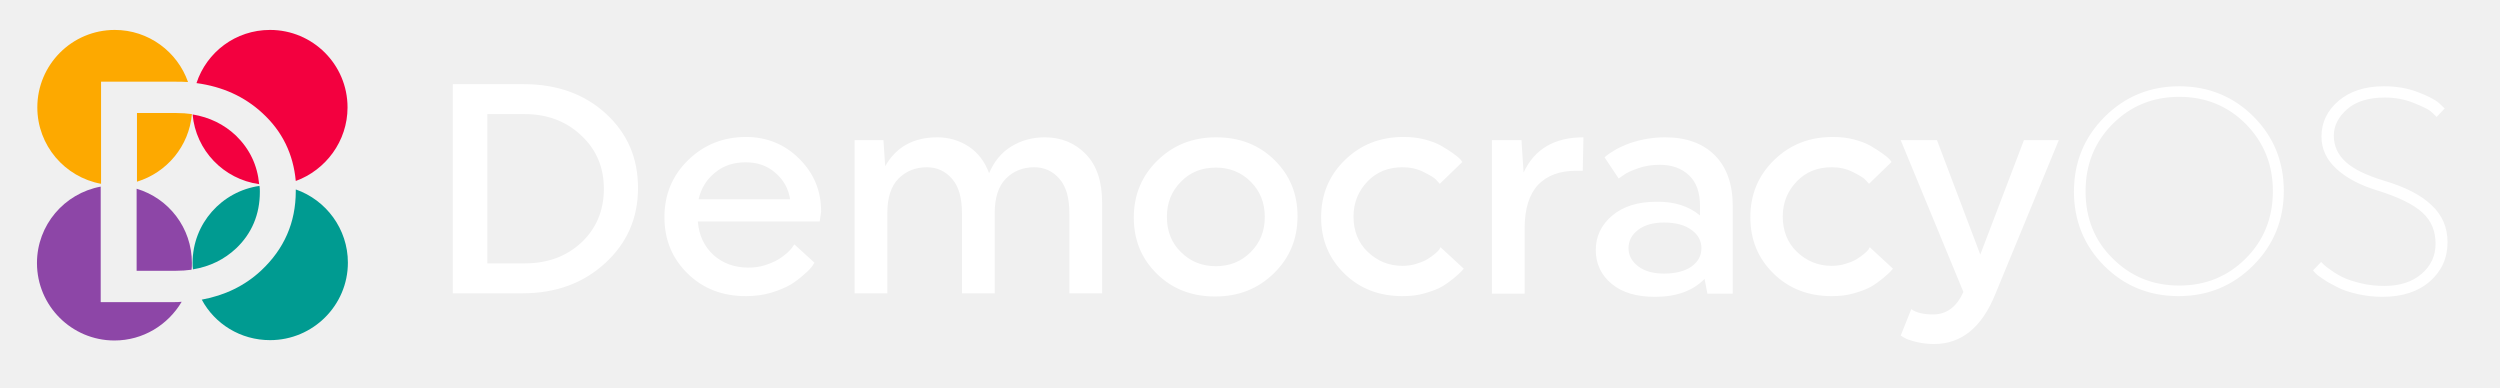
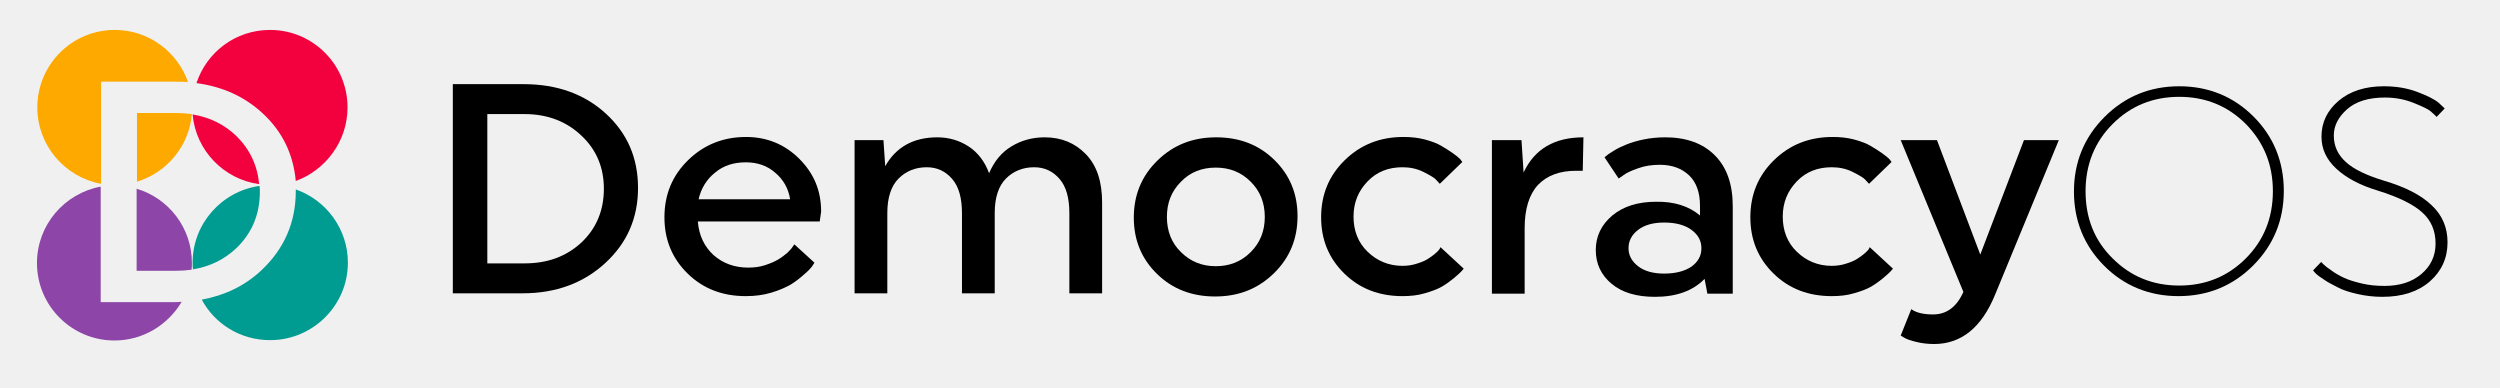
- <svg xmlns="http://www.w3.org/2000/svg" viewBox="0 0 710 110" enable-background="new 0 0 710 110">
-   <style type="text/css">.main{fill:#fff;} .st0{fill:#FDA900;} .st1{fill:#F3003F;} .st2{fill:#009B91;} .st3{fill:#8D46A7;}</style>
-   <path class="main" d="M148.7 23.9c9.5 0 17.3 2.8 23.4 8.4 6.1 5.6 9.1 12.6 9.1 21.1 0 8.5-3.1 15.6-9.3 21.3-6.2 5.7-14 8.6-23.5 8.6h-19.8v-59.4h20.1zm-10.3 50.9h10.6c6.6 0 11.9-2 16.2-6 4.2-4 6.3-9.1 6.3-15.2 0-6-2.1-11.1-6.4-15.1-4.2-4-9.6-6.1-16.1-6.1h-10.6v42.4zM198.2 63c.3 3.8 1.8 7 4.4 9.4 2.7 2.4 6 3.6 9.9 3.6 1.7 0 3.3-.2 4.8-.7 1.5-.5 2.7-1 3.7-1.6 1-.6 1.9-1.3 2.6-1.9.7-.7 1.2-1.2 1.5-1.7l.5-.7 5.7 5.2c-.2.3-.4.6-.7 1.1-.3.4-1 1.2-2.2 2.2-1.2 1.1-2.4 2-3.8 2.9-1.4.8-3.2 1.6-5.5 2.3-2.3.7-4.7 1-7.3 1-6.6 0-12.1-2.1-16.5-6.4s-6.6-9.6-6.6-16 2.2-11.8 6.7-16.2c4.5-4.4 10-6.6 16.5-6.6 5.9 0 11 2.1 15.1 6.2 4.2 4.2 6.2 9.1 6.2 15l-.4 2.8h-34.6zm4.9-14c-2.4 1.9-4 4.5-4.7 7.6h26c-.5-3.1-1.9-5.6-4.3-7.6-2.3-2-5.1-2.9-8.3-2.9-3.4 0-6.3.9-8.7 2.9zM242.7 39.8h8.2l.5 7.4c3.1-5.5 8.1-8.2 14.8-8.2 3.3 0 6.3.9 8.9 2.6 2.6 1.7 4.6 4.3 5.8 7.6 1.4-3.3 3.5-5.9 6.3-7.6 2.8-1.7 5.9-2.6 9.5-2.6 4.7 0 8.6 1.6 11.7 4.8 3.1 3.2 4.6 7.8 4.6 13.7v25.8h-9.3v-22.7c0-4.4-.9-7.6-2.8-9.8-1.9-2.2-4.3-3.3-7.2-3.3-3.2 0-5.9 1.1-8 3.2-2.1 2.1-3.2 5.4-3.2 9.8v22.8h-9.3v-22.7c0-4.4-.9-7.6-2.8-9.8s-4.3-3.3-7.2-3.3c-3.2 0-5.9 1.1-8 3.2s-3.2 5.4-3.2 9.8v22.8h-9.3v-43.5zM361.9 45.4c4.4 4.3 6.6 9.6 6.6 16s-2.2 11.8-6.7 16.2-10 6.6-16.7 6.6c-6.6 0-12.1-2.1-16.5-6.4s-6.6-9.6-6.6-16 2.2-11.8 6.7-16.2c4.5-4.4 10-6.6 16.7-6.6 6.6 0 12.1 2.1 16.5 6.4zm-6.7 26.2c2.7-2.7 4-6 4-10s-1.3-7.3-4-10-6-4-9.9-4c-4 0-7.3 1.3-9.9 4-2.7 2.7-4 6-4 10s1.3 7.4 4 10c2.7 2.7 6 4 9.9 4 3.9 0 7.2-1.3 9.9-4zM415.7 76.3c-.2.2-.4.5-.7.8-.3.3-1 1-2.1 1.9s-2.2 1.7-3.4 2.4-2.8 1.3-4.9 1.9c-2 .6-4.1.8-6.3.8-6.6 0-12.1-2.1-16.5-6.4s-6.6-9.6-6.6-16 2.2-11.8 6.7-16.2 10-6.6 16.7-6.6c2.1 0 4.1.2 6 .7 1.9.5 3.5 1.1 4.7 1.8 1.2.7 2.3 1.4 3.3 2.1 1 .7 1.7 1.3 2.1 1.7l.6.8-6.4 6.2c-.3-.3-.7-.8-1.2-1.3s-1.7-1.2-3.5-2.1-3.8-1.3-5.9-1.3c-4 0-7.3 1.3-9.9 4s-4 6-4 10 1.3 7.4 4 10 6 4 9.9 4c1.4 0 2.8-.2 4-.6 1.3-.4 2.3-.8 3.1-1.3.8-.5 1.5-1 2.1-1.5.6-.5 1-.9 1.3-1.3l.3-.6 6.6 6.1zM423.8 39.8h8.3l.6 9.2c3.1-6.7 8.8-10 17-10l-.2 9.5h-1.9c-4.6 0-8.2 1.3-10.8 4-2.5 2.7-3.8 6.8-3.8 12.3v18.6h-9.3v-43.6zM482.8 61.2v-2.7c0-3.8-1-6.7-3.1-8.7-2.1-2-4.9-3-8.3-3-2.2 0-4.3.3-6.2 1-2 .7-3.3 1.3-4.2 2l-1.3.9-4-6c.2-.2.4-.4.7-.6.3-.3 1-.7 2.1-1.4s2.3-1.2 3.5-1.7c1.2-.5 2.9-1 4.8-1.4 2-.4 4-.6 6.1-.6 6 0 10.7 1.7 14.1 5.1 3.4 3.4 5.1 8.2 5.1 14.5v24.8h-7.2l-.8-4.2c-3.3 3.4-8 5.1-14.1 5.1-5.2 0-9.3-1.2-12.3-3.7s-4.5-5.7-4.5-9.6 1.6-7.2 4.7-9.8 7.3-3.9 12.4-3.9c5.1-.1 9.3 1.2 12.5 3.9zm-2.4 14.5c1.9-1.4 2.8-3.1 2.8-5.2s-.9-3.8-2.8-5.2c-1.9-1.4-4.5-2.1-7.8-2.1-3.1 0-5.6.7-7.4 2.1-1.8 1.4-2.7 3.1-2.7 5.2 0 2 .9 3.7 2.7 5.1 1.8 1.4 4.3 2.1 7.4 2.1 3.3 0 5.9-.7 7.8-2zM537.6 76.3c-.2.2-.4.5-.7.8-.3.3-1 1-2.1 1.9s-2.2 1.7-3.4 2.4-2.8 1.3-4.9 1.9c-2 .6-4.1.8-6.3.8-6.6 0-12.1-2.1-16.5-6.4s-6.6-9.6-6.6-16 2.2-11.8 6.7-16.2 10-6.6 16.7-6.6c2.1 0 4.1.2 6 .7 1.9.5 3.5 1.1 4.7 1.8 1.2.7 2.3 1.4 3.3 2.1 1 .7 1.7 1.3 2.1 1.7l.6.8-6.4 6.2c-.3-.3-.7-.8-1.2-1.3s-1.7-1.2-3.5-2.1-3.8-1.3-5.9-1.3c-4 0-7.3 1.3-9.9 4s-4 6-4 10 1.3 7.4 4 10 6 4 9.9 4c1.4 0 2.8-.2 4-.6 1.3-.4 2.3-.8 3.1-1.3.8-.5 1.5-1 2.1-1.5.6-.5 1-.9 1.3-1.3l.3-.6 6.6 6.1zM539.8 39.8h10.3l12.3 32.5 12.4-32.5h9.9l-18.1 43.9c-3.8 9.3-9.6 14-17.3 14-1.8 0-3.5-.2-5.1-.6-1.6-.4-2.8-.8-3.4-1.2l-1-.6 3-7.5c1.4 1 3.4 1.5 6.2 1.5 3.8 0 6.7-2.1 8.6-6.4l-17.8-43.1zM597.7 33.2c5.8-5.8 12.9-8.7 21.2-8.7 8.3 0 15.4 2.9 21.1 8.6 5.7 5.7 8.6 12.8 8.6 21.1s-2.9 15.4-8.7 21.2c-5.8 5.8-12.9 8.7-21.2 8.7-8.3 0-15.4-2.9-21.1-8.6-5.7-5.7-8.6-12.8-8.6-21.1s2.9-15.4 8.7-21.2zm2.3 40.2c5.1 5.1 11.4 7.7 18.9 7.7 7.5 0 13.8-2.6 18.9-7.7s7.7-11.5 7.7-19.1-2.6-13.9-7.7-19.1c-5.1-5.1-11.4-7.7-18.9-7.7-7.5 0-13.8 2.6-18.9 7.7-5.1 5.1-7.7 11.5-7.7 19.1s2.5 14 7.7 19.1zM666.2 46c2.3 2.1 5.9 3.8 10.8 5.3 6.1 1.8 10.6 4.1 13.6 7 3 2.8 4.5 6.3 4.5 10.5 0 4.5-1.7 8.2-5 11.1-3.3 2.9-7.8 4.4-13.5 4.4-2.5 0-4.9-.3-7.1-.8-2.2-.5-4.1-1.1-5.6-1.9s-2.8-1.4-3.9-2.2c-1.1-.7-1.9-1.3-2.4-1.8l-.7-.8 2.3-2.4.7.7c.3.3 1 .9 2.2 1.7 1.1.8 2.3 1.5 3.6 2.1 1.3.6 2.9 1.1 5 1.6s4.2.7 6.5.7c4.3 0 7.8-1.1 10.5-3.4s4-5.2 4-8.6c0-3.6-1.2-6.5-3.7-8.8-2.5-2.3-6.7-4.4-12.8-6.3-5-1.5-8.9-3.6-11.7-6.2-2.8-2.6-4.2-5.6-4.2-9.1 0-4 1.6-7.4 4.9-10.2 3.2-2.7 7.5-4.1 12.8-4.1 3.4 0 6.6.5 9.5 1.6 2.9 1.1 4.9 2.1 6.1 3.1l1.7 1.6-2.3 2.4c-.4-.4-1-1-1.7-1.6s-2.4-1.4-4.9-2.4c-2.5-1-5.2-1.5-8.1-1.5-4.6 0-8.2 1.1-10.7 3.3-2.5 2.2-3.8 4.7-3.8 7.5 0 2.9 1.1 5.4 3.4 7.5z" />
-   <path class="st0" d="M49.8 23.2c1.2 0 2.4 0 3.6.1-3-8.6-11.2-14.8-20.8-14.8-12.2 0-22 9.9-22 22 0 10.8 7.8 19.8 18.1 21.7v-29h21.1zM38.9 32.1v19.5c8.5-2.6 14.8-10.1 15.6-19.2-1.4-.2-2.9-.3-4.4-.3h-11.2z" />
-   <path class="st1" d="M54.7 32.5c.9 10.2 8.8 18.4 18.9 19.8-.5-5.4-2.7-10-6.6-13.8-3.4-3.2-7.5-5.2-12.3-6zM98.7 30.5c0-12.2-9.9-22-22-22-9.8 0-18 6.3-20.9 15.1 7.4 1 13.6 3.8 18.7 8.5 5.7 5.2 8.8 11.7 9.5 19.3 8.5-3.1 14.7-11.3 14.7-20.9z" />
-   <path class="st2" d="M73.8 54.5c0-.6 0-1.2-.1-1.7-10.7 1.5-19 10.7-19 21.8 0 .6 0 1.3.1 1.9 4.8-.8 8.9-2.8 12.3-6 4.4-4.2 6.7-9.6 6.7-16zM84 53.8v.5c0 8.9-3.3 16.4-9.8 22.5-4.7 4.4-10.4 7.1-16.9 8.3 3.7 6.9 11 11.5 19.4 11.5 12.2 0 22.1-9.9 22.1-22 0-9.6-6.2-17.8-14.8-20.8z" />
-   <path class="st3" d="M50 76.9c1.5 0 3-.1 4.4-.3.1-.6.1-1.2.1-1.9 0-10-6.6-18.4-15.7-21.1v23.3h11.2zM49.4 85.8h-20.8v-32.8c-10.3 1.9-18.1 10.9-18.1 21.7 0 12.2 9.9 22 22 22 8.1 0 15.2-4.4 19.1-11-.7.1-1.5.1-2.2.1z" />
+ <svg xmlns="http://www.w3.org/2000/svg" version="1.1" id="Layer_1" x="0px" y="0px" viewBox="0 0 710 110" style="enable-background:new 0 0 710 110;" xml:space="preserve">
+   <style type="text/css">
+ 	.main{fill:#000;}
+ 	.st0{fill:#FDA900;}
+ 	.st1{fill:#F3003F;}
+ 	.st2{fill:#009B91;}
+ 	.st3{fill:#8D46A7;}
+ </style>
+   <g>
+     <path class="main" d="M148.7,23.9c9.5,0,17.3,2.8,23.4,8.4c6.1,5.6,9.1,12.6,9.1,21.1c0,8.5-3.1,15.6-9.3,21.3c-6.2,5.7-14,8.6-23.5,8.6h-19.8   V23.9H148.7z M138.4,74.8H149c6.6,0,11.9-2,16.2-6c4.2-4,6.3-9.1,6.3-15.2c0-6-2.1-11.1-6.4-15.1c-4.2-4-9.6-6.1-16.1-6.1h-10.6   V74.8z" />
+     <path class="main" d="M198.2,63c0.3,3.8,1.8,7,4.4,9.4c2.7,2.4,6,3.6,9.9,3.6c1.7,0,3.3-0.2,4.8-0.7c1.5-0.5,2.7-1,3.7-1.6   c1-0.6,1.9-1.3,2.6-1.9c0.7-0.7,1.2-1.2,1.5-1.7l0.5-0.7l5.7,5.2c-0.2,0.3-0.4,0.6-0.7,1.1c-0.3,0.4-1,1.2-2.2,2.2   c-1.2,1.1-2.4,2-3.8,2.9c-1.4,0.8-3.2,1.6-5.5,2.3c-2.3,0.7-4.7,1-7.3,1c-6.6,0-12.1-2.1-16.5-6.4s-6.6-9.6-6.6-16   c0-6.4,2.2-11.8,6.7-16.2c4.5-4.4,10-6.6,16.5-6.6c5.9,0,11,2.1,15.1,6.2c4.2,4.2,6.2,9.1,6.2,15l-0.4,2.8H198.2z M203.1,49   c-2.4,1.9-4,4.5-4.7,7.6h26c-0.5-3.1-1.9-5.6-4.3-7.6c-2.3-2-5.1-2.9-8.3-2.9C208.4,46.1,205.5,47,203.1,49z" />
+     <path class="main" d="M242.7,39.8h8.2l0.5,7.4c3.1-5.5,8.1-8.2,14.8-8.2c3.3,0,6.3,0.9,8.9,2.6c2.6,1.7,4.6,4.3,5.8,7.6c1.4-3.3,3.5-5.9,6.3-7.6   c2.8-1.7,5.9-2.6,9.5-2.6c4.7,0,8.6,1.6,11.7,4.8c3.1,3.2,4.6,7.8,4.6,13.7v25.8h-9.3V60.6c0-4.4-0.9-7.6-2.8-9.8   c-1.9-2.2-4.3-3.3-7.2-3.3c-3.2,0-5.9,1.1-8,3.2c-2.1,2.1-3.2,5.4-3.2,9.8v22.8h-9.3V60.6c0-4.4-0.9-7.6-2.8-9.8s-4.3-3.3-7.2-3.3   c-3.2,0-5.9,1.1-8,3.2s-3.2,5.4-3.2,9.8v22.8h-9.3V39.8z" />
+     <path class="main" d="M361.9,45.4c4.4,4.3,6.6,9.6,6.6,16c0,6.4-2.2,11.8-6.7,16.2s-10,6.6-16.7,6.6c-6.6,0-12.1-2.1-16.5-6.4s-6.6-9.6-6.6-16   c0-6.4,2.2-11.8,6.7-16.2c4.5-4.4,10-6.6,16.7-6.6C352,39,357.5,41.1,361.9,45.4z M355.2,71.6c2.7-2.7,4-6,4-10c0-4-1.3-7.3-4-10   c-2.7-2.7-6-4-9.9-4c-4,0-7.3,1.3-9.9,4c-2.7,2.7-4,6-4,10c0,4,1.3,7.4,4,10c2.7,2.7,6,4,9.9,4C349.2,75.6,352.5,74.3,355.2,71.6z" />
+     <path class="main" d="M415.7,76.3c-0.2,0.2-0.4,0.5-0.7,0.8c-0.3,0.3-1,1-2.1,1.9s-2.2,1.7-3.4,2.4s-2.8,1.3-4.9,1.9c-2,0.6-4.1,0.8-6.3,0.8   c-6.6,0-12.1-2.1-16.5-6.4s-6.6-9.6-6.6-16c0-6.4,2.2-11.8,6.7-16.2s10-6.6,16.7-6.6c2.1,0,4.1,0.2,6,0.7c1.9,0.5,3.5,1.1,4.7,1.8   c1.2,0.7,2.3,1.4,3.3,2.1c1,0.7,1.7,1.3,2.1,1.7l0.6,0.8l-6.4,6.2c-0.3-0.3-0.7-0.8-1.2-1.3s-1.7-1.2-3.5-2.1s-3.8-1.3-5.9-1.3   c-4,0-7.3,1.3-9.9,4s-4,6-4,10c0,4,1.3,7.4,4,10s6,4,9.9,4c1.4,0,2.8-0.2,4-0.6c1.3-0.4,2.3-0.8,3.1-1.3c0.8-0.5,1.5-1,2.1-1.5   c0.6-0.5,1-0.9,1.3-1.3l0.3-0.6L415.7,76.3z" />
+     <path class="main" d="M423.8,39.8h8.3l0.6,9.2c3.1-6.7,8.8-10,17-10l-0.2,9.5h-1.9c-4.6,0-8.2,1.3-10.8,4c-2.5,2.7-3.8,6.8-3.8,12.3v18.6h-9.3   V39.8z" />
+     <path class="main" d="M482.8,61.2v-2.7c0-3.8-1-6.7-3.1-8.7c-2.1-2-4.9-3-8.3-3c-2.2,0-4.3,0.3-6.2,1c-2,0.7-3.3,1.3-4.2,2l-1.3,0.9l-4-6   c0.2-0.2,0.4-0.4,0.7-0.6c0.3-0.3,1-0.7,2.1-1.4c1.1-0.7,2.3-1.2,3.5-1.7c1.2-0.5,2.9-1,4.8-1.4c2-0.4,4-0.6,6.1-0.6   c6,0,10.7,1.7,14.1,5.1c3.4,3.4,5.1,8.2,5.1,14.5v24.8h-7.2l-0.8-4.2c-3.3,3.4-8,5.1-14.1,5.1c-5.2,0-9.3-1.2-12.3-3.7   c-3-2.5-4.5-5.7-4.5-9.6s1.6-7.2,4.7-9.8s7.3-3.9,12.4-3.9C475.4,57.2,479.6,58.5,482.8,61.2z M480.4,75.7c1.9-1.4,2.8-3.1,2.8-5.2   c0-2.1-0.9-3.8-2.8-5.2c-1.9-1.4-4.5-2.1-7.8-2.1c-3.1,0-5.6,0.7-7.4,2.1c-1.8,1.4-2.7,3.1-2.7,5.2c0,2,0.9,3.7,2.7,5.1   c1.8,1.4,4.3,2.1,7.4,2.1C475.9,77.7,478.5,77,480.4,75.7z" />
+     <path class="main" d="M537.6,76.3c-0.2,0.2-0.4,0.5-0.7,0.8c-0.3,0.3-1,1-2.1,1.9s-2.2,1.7-3.4,2.4s-2.8,1.3-4.9,1.9c-2,0.6-4.1,0.8-6.3,0.8   c-6.6,0-12.1-2.1-16.5-6.4s-6.6-9.6-6.6-16c0-6.4,2.2-11.8,6.7-16.2s10-6.6,16.7-6.6c2.1,0,4.1,0.2,6,0.7c1.9,0.5,3.5,1.1,4.7,1.8   c1.2,0.7,2.3,1.4,3.3,2.1c1,0.7,1.7,1.3,2.1,1.7l0.6,0.8l-6.4,6.2c-0.3-0.3-0.7-0.8-1.2-1.3s-1.7-1.2-3.5-2.1s-3.8-1.3-5.9-1.3   c-4,0-7.3,1.3-9.9,4s-4,6-4,10c0,4,1.3,7.4,4,10s6,4,9.9,4c1.4,0,2.8-0.2,4-0.6c1.3-0.4,2.3-0.8,3.1-1.3c0.8-0.5,1.5-1,2.1-1.5   c0.6-0.5,1-0.9,1.3-1.3l0.3-0.6L537.6,76.3z" />
+     <path class="main" d="M539.8,39.8h10.3l12.3,32.5l12.4-32.5h9.9l-18.1,43.9c-3.8,9.3-9.6,14-17.3,14c-1.8,0-3.5-0.2-5.1-0.6   c-1.6-0.4-2.8-0.8-3.4-1.2l-1-0.6l3-7.5c1.4,1,3.4,1.5,6.2,1.5c3.8,0,6.7-2.1,8.6-6.4L539.8,39.8z" />
+   </g>
+   <g>
+     <path class="main" d="M597.7,33.2c5.8-5.8,12.9-8.7,21.2-8.7c8.3,0,15.4,2.9,21.1,8.6c5.7,5.7,8.6,12.8,8.6,21.1c0,8.3-2.9,15.4-8.7,21.2   c-5.8,5.8-12.9,8.7-21.2,8.7c-8.3,0-15.4-2.9-21.1-8.6c-5.7-5.7-8.6-12.8-8.6-21.1C589,46.1,591.9,39,597.7,33.2z M600,73.4   c5.1,5.1,11.4,7.7,18.9,7.7c7.5,0,13.8-2.6,18.9-7.7s7.7-11.5,7.7-19.1s-2.6-13.9-7.7-19.1c-5.1-5.1-11.4-7.7-18.9-7.7   c-7.5,0-13.8,2.6-18.9,7.7c-5.1,5.1-7.7,11.5-7.7,19.1S594.8,68.3,600,73.4z" />
+     <path class="main" d="M666.2,46c2.3,2.1,5.9,3.8,10.8,5.3c6.1,1.8,10.6,4.1,13.6,7c3,2.8,4.5,6.3,4.5,10.5c0,4.5-1.7,8.2-5,11.1   c-3.3,2.9-7.8,4.4-13.5,4.4c-2.5,0-4.9-0.3-7.1-0.8c-2.2-0.5-4.1-1.1-5.6-1.9s-2.8-1.4-3.9-2.2c-1.1-0.7-1.9-1.3-2.4-1.8l-0.7-0.8   l2.3-2.4l0.7,0.7c0.3,0.3,1,0.9,2.2,1.7c1.1,0.8,2.3,1.5,3.6,2.1c1.3,0.6,2.9,1.1,5,1.6c2.1,0.5,4.2,0.7,6.5,0.7   c4.3,0,7.8-1.1,10.5-3.4s4-5.2,4-8.6c0-3.6-1.2-6.5-3.7-8.8c-2.5-2.3-6.7-4.4-12.8-6.3c-5-1.5-8.9-3.6-11.7-6.2   c-2.8-2.6-4.2-5.6-4.2-9.1c0-4,1.6-7.4,4.9-10.2c3.2-2.7,7.5-4.1,12.8-4.1c3.4,0,6.6,0.5,9.5,1.6c2.9,1.1,4.9,2.1,6.1,3.1l1.7,1.6   l-2.3,2.4c-0.4-0.4-1-1-1.7-1.6s-2.4-1.4-4.9-2.4c-2.5-1-5.2-1.5-8.1-1.5c-4.6,0-8.2,1.1-10.7,3.3c-2.5,2.2-3.8,4.7-3.8,7.5   C662.8,41.4,663.9,43.9,666.2,46z" />
+   </g>
+   <g>
+     <path class="st0" d="M49.8,23.2c1.2,0,2.4,0,3.6,0.1c-3-8.6-11.2-14.8-20.8-14.8c-12.2,0-22,9.9-22,22c0,10.8,7.8,19.8,18.1,21.7   v-29H49.8z" />
+     <path class="st0" d="M38.9,32.1v19.5c8.5-2.6,14.8-10.1,15.6-19.2c-1.4-0.2-2.9-0.3-4.4-0.3H38.9z" />
+     <g>
+       <path class="st1" d="M54.7,32.5c0.9,10.2,8.8,18.4,18.9,19.8c-0.5-5.4-2.7-10-6.6-13.8C63.6,35.3,59.5,33.3,54.7,32.5z" />
+       <path class="st1" d="M98.7,30.5c0-12.2-9.9-22-22-22c-9.8,0-18,6.3-20.9,15.1c7.4,1,13.6,3.8,18.7,8.5c5.7,5.2,8.8,11.7,9.5,19.3    C92.5,48.3,98.7,40.1,98.7,30.5z" />
+       <g>
+         <path class="st2" d="M73.8,54.5c0-0.6,0-1.2-0.1-1.7c-10.7,1.5-19,10.7-19,21.8c0,0.6,0,1.3,0.1,1.9c4.8-0.8,8.9-2.8,12.3-6     C71.5,66.3,73.8,60.9,73.8,54.5z" />
+         <path class="st2" d="M84,53.8c0,0.2,0,0.3,0,0.5c0,8.9-3.3,16.4-9.8,22.5c-4.7,4.4-10.4,7.1-16.9,8.3c3.7,6.9,11,11.5,19.4,11.5     c12.2,0,22.1-9.9,22.1-22C98.8,65,92.6,56.8,84,53.8z" />
+         <g>
+           <path class="st3" d="M50,76.9c1.5,0,3-0.1,4.4-0.3c0.1-0.6,0.1-1.2,0.1-1.9c0-10-6.6-18.4-15.7-21.1v23.3H50z" />
+           <path class="st3" d="M49.4,85.8H28.6V53c-10.3,1.9-18.1,10.9-18.1,21.7c0,12.2,9.9,22,22,22c8.1,0,15.2-4.4,19.1-11      C50.9,85.8,50.1,85.8,49.4,85.8z" />
+         </g>
+       </g>
+     </g>
+   </g>
</svg>
